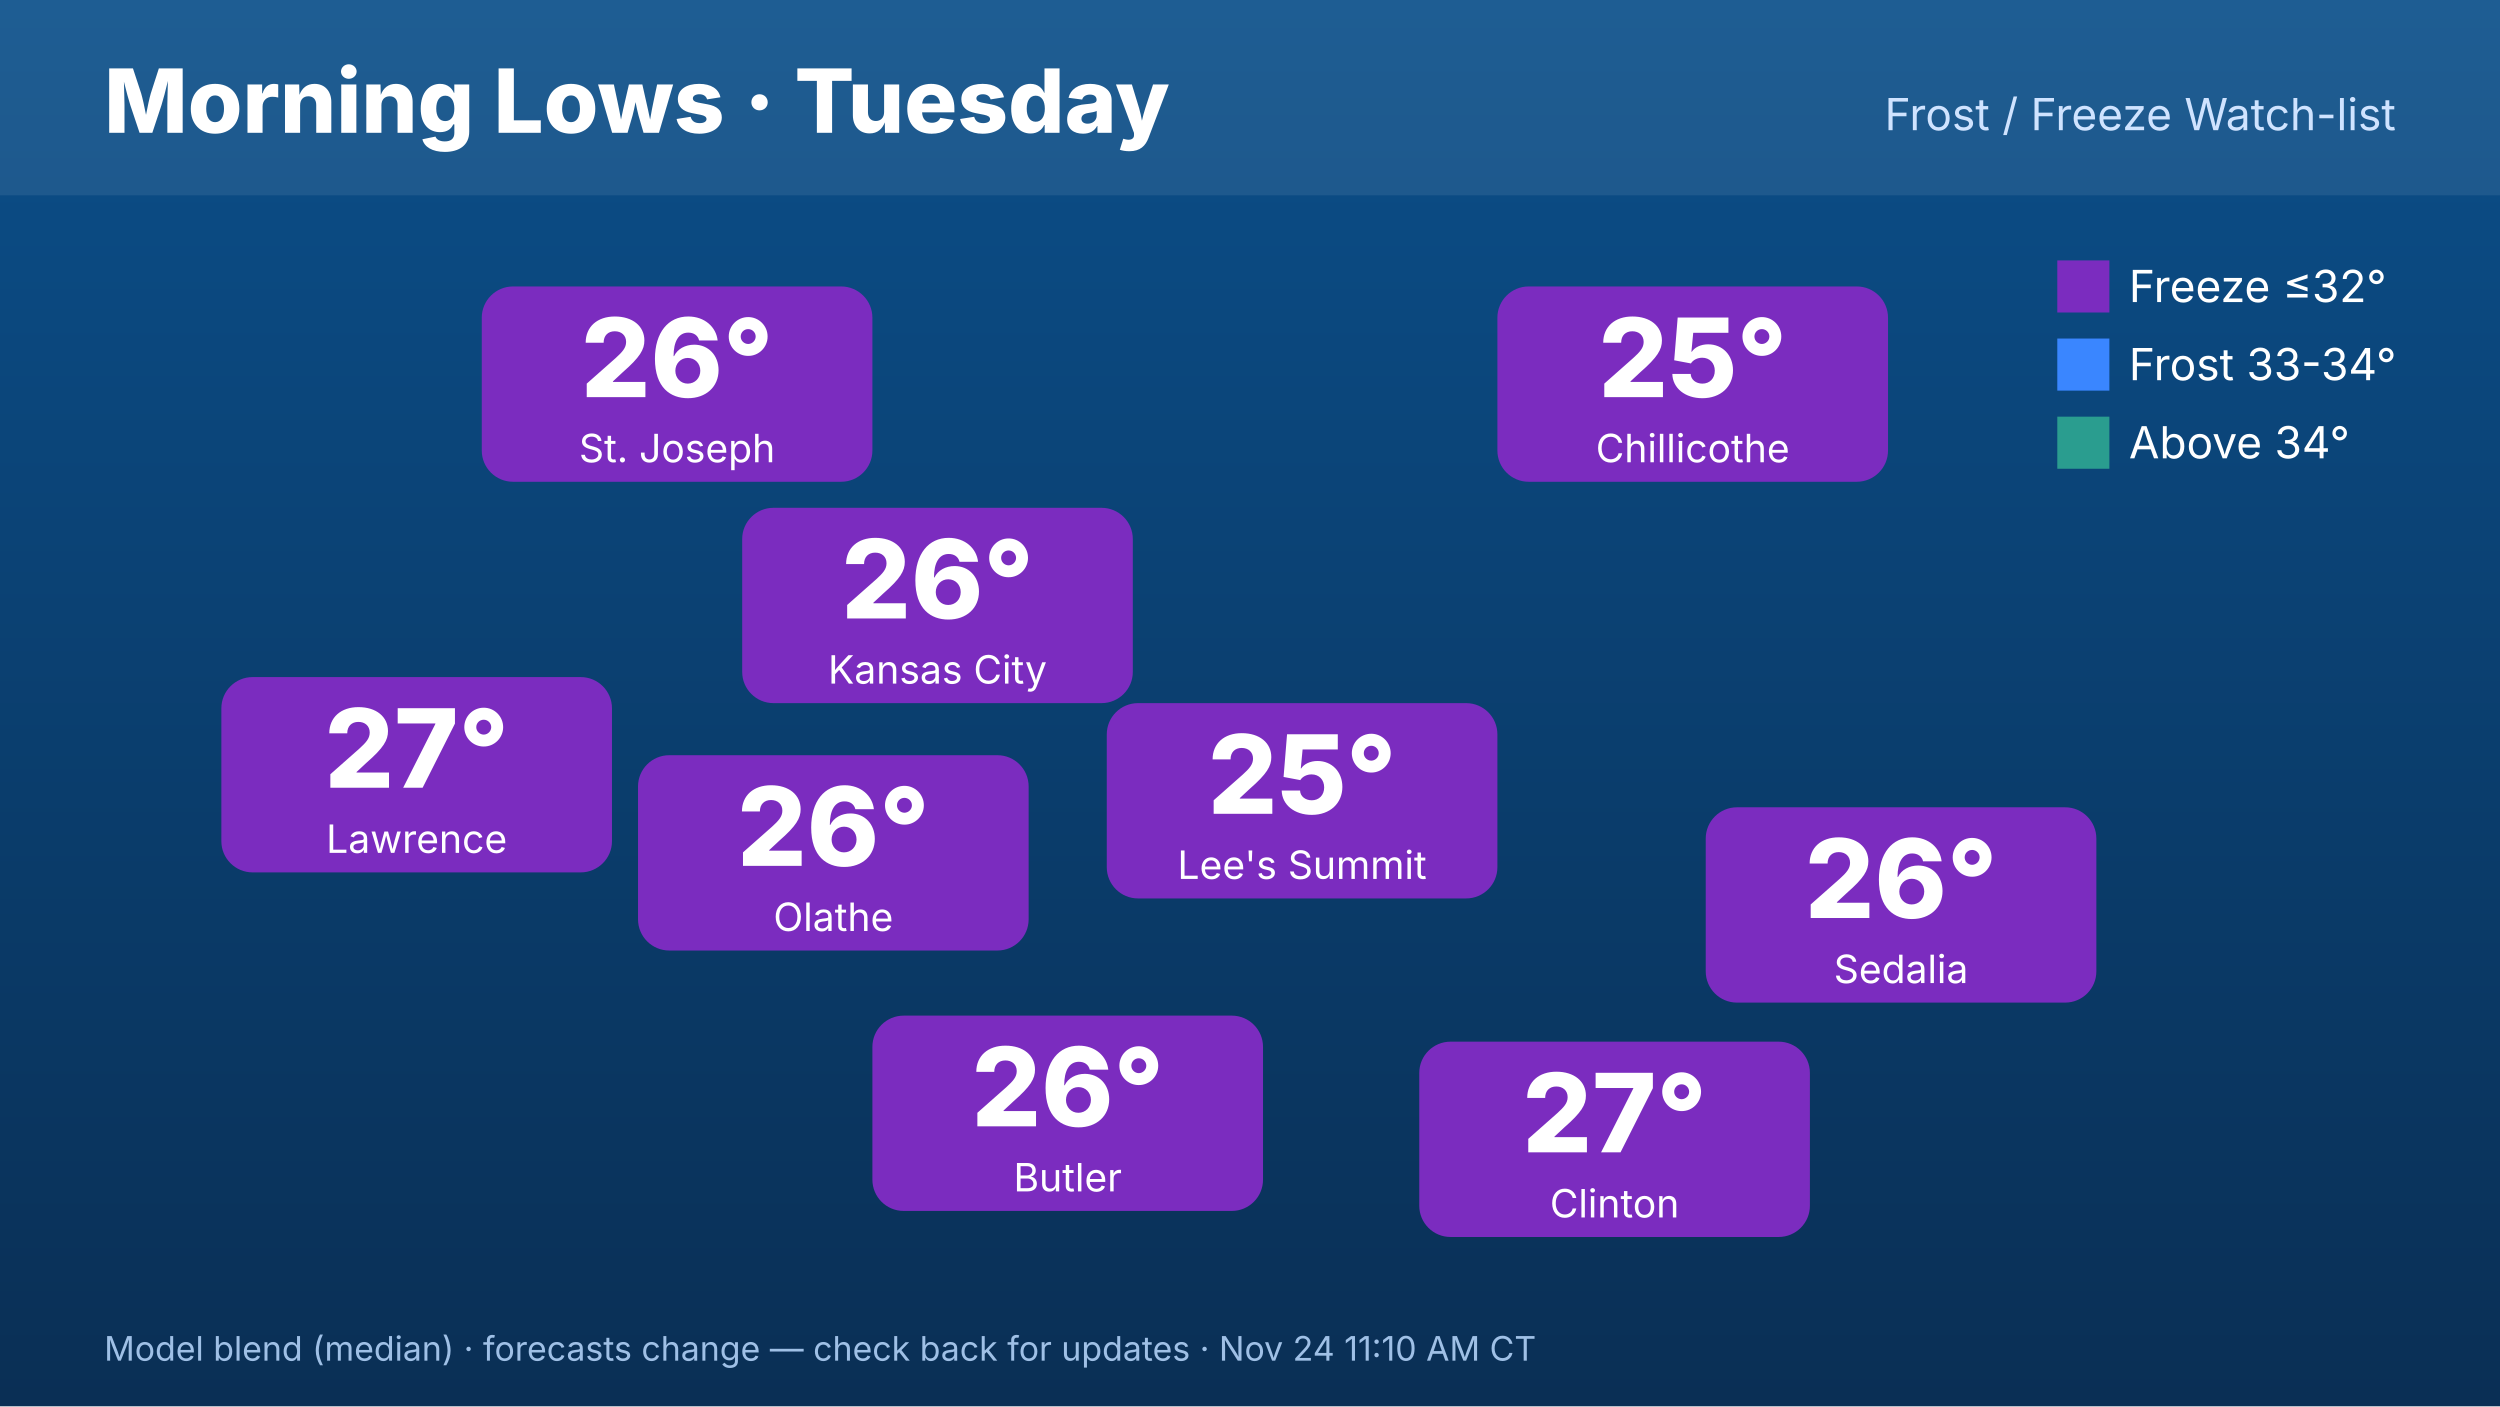
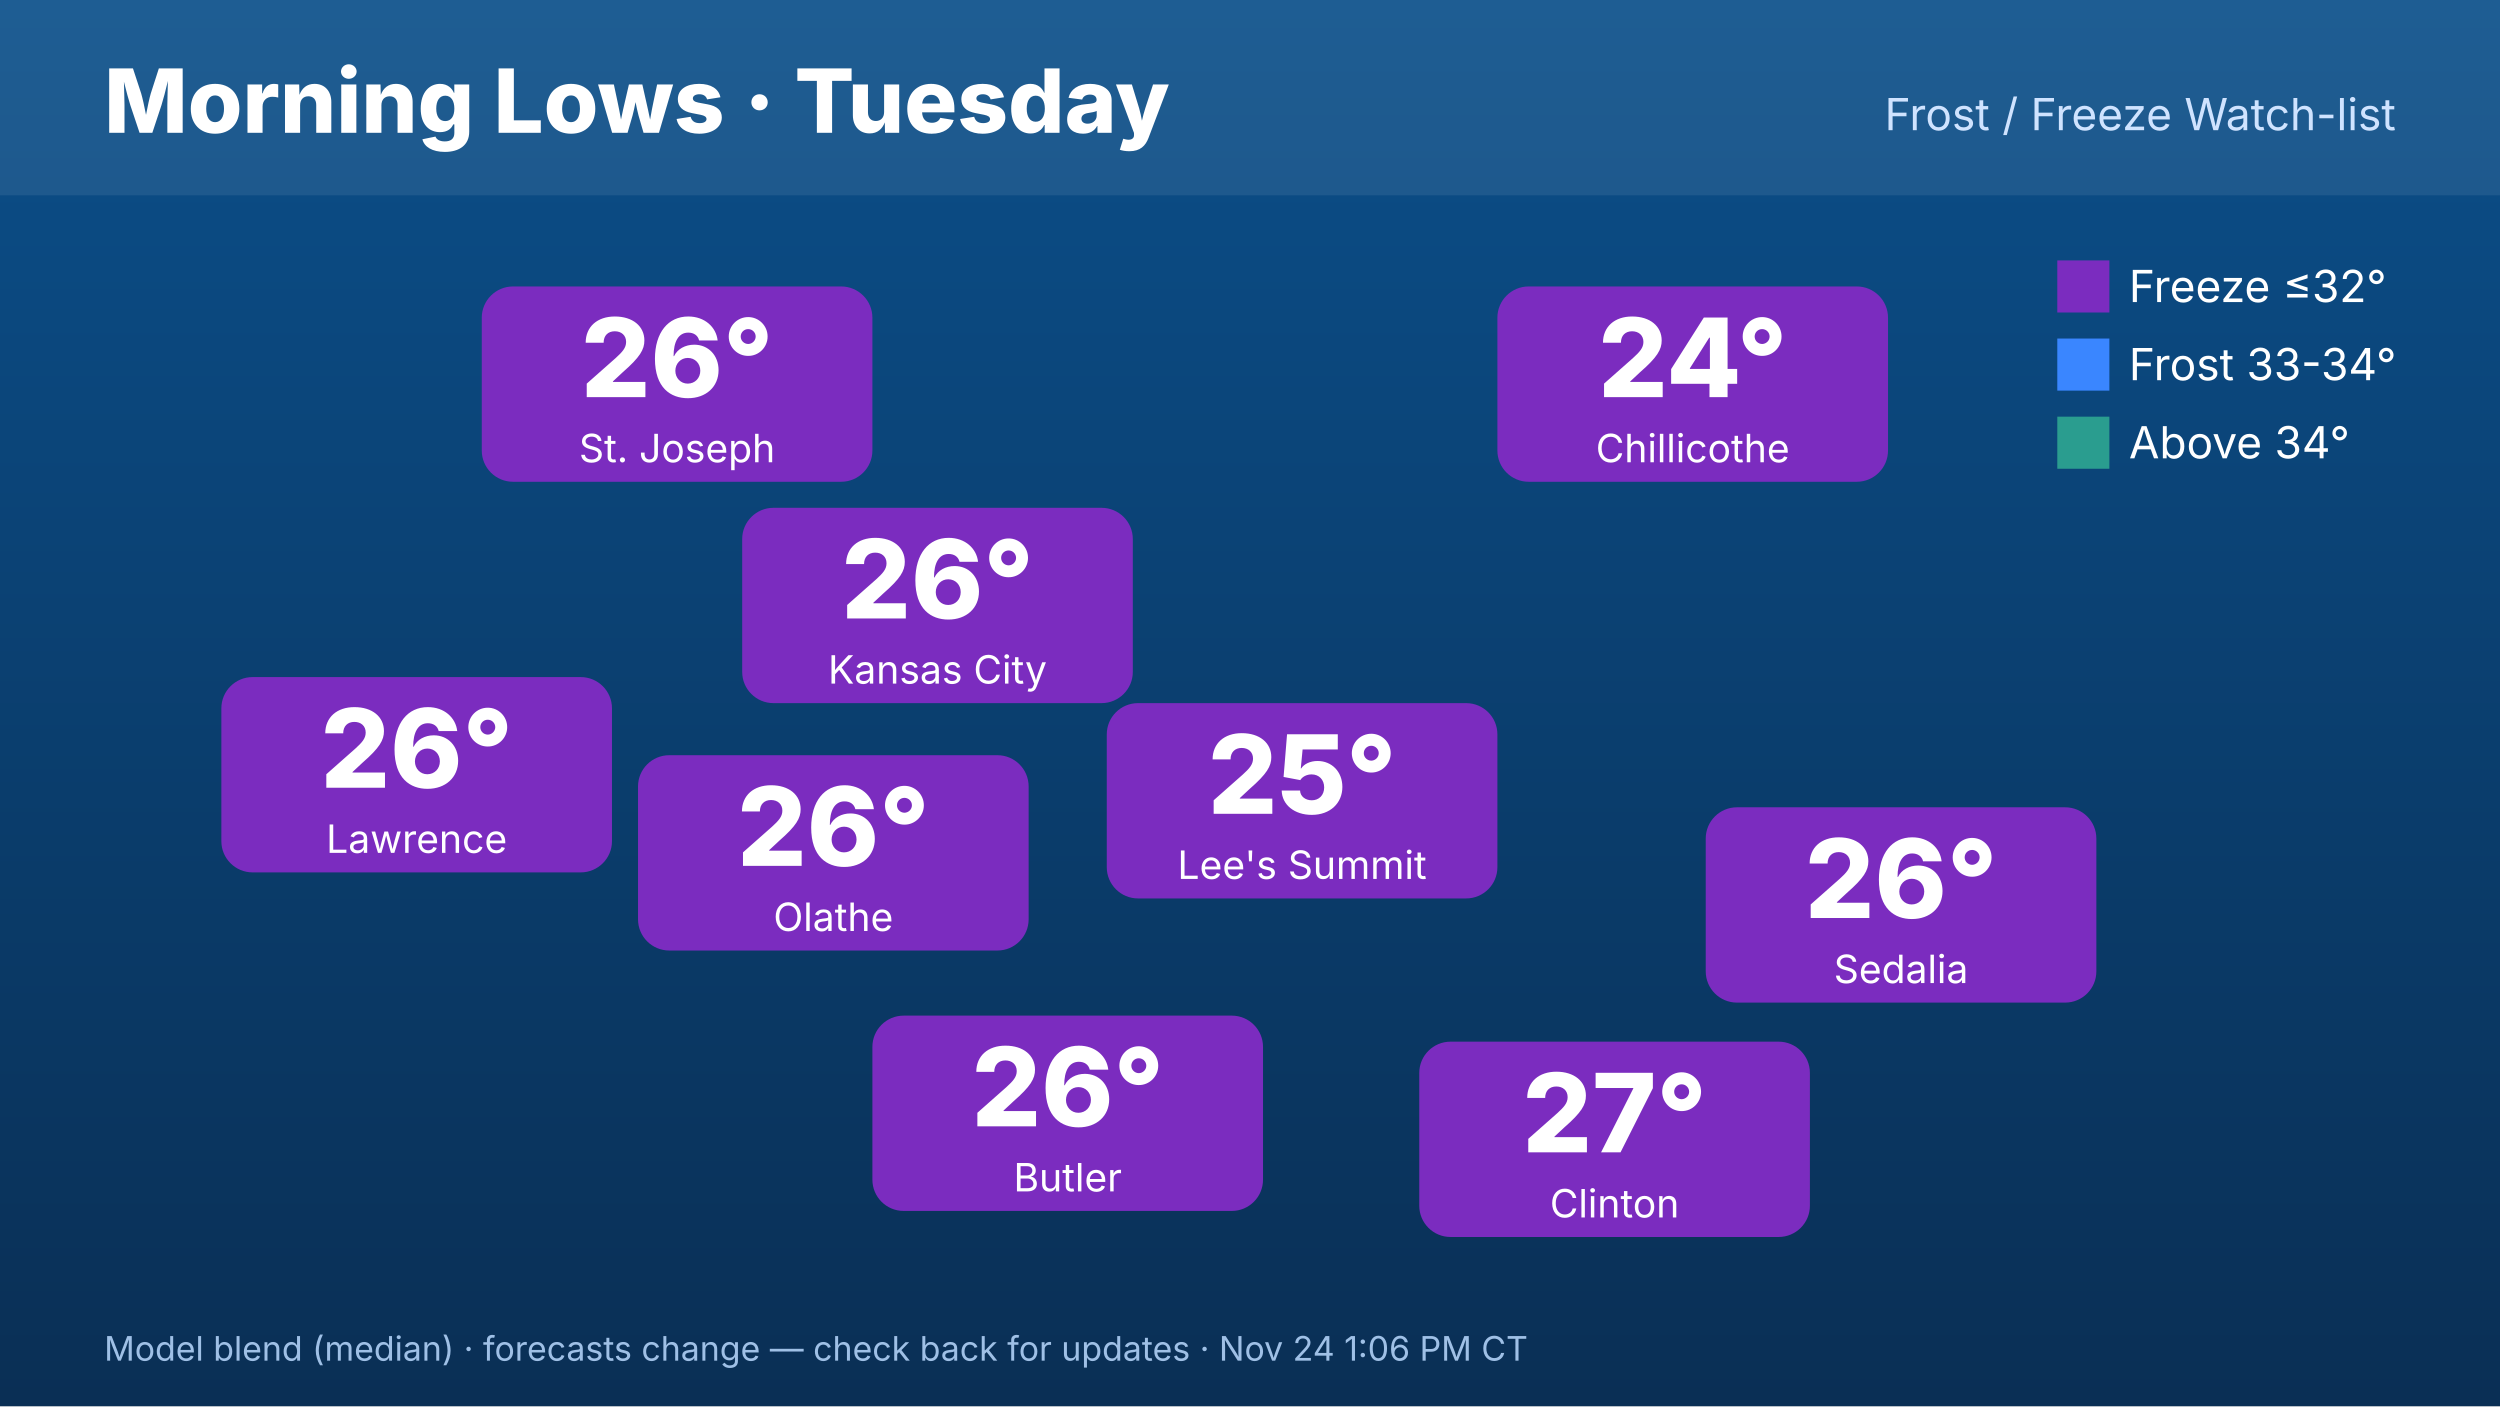
<svg xmlns="http://www.w3.org/2000/svg" width="1920" height="1080" viewBox="0 0 1920 1080" font-family="Inter,Helvetica,Arial,sans-serif">
  <defs>
    <linearGradient id="bg" x1="0" y1="0" x2="0" y2="1">
      <stop offset="0" stop-color="#0b4f8a" />
      <stop offset="1" stop-color="#0a2f55" />
    </linearGradient>
  </defs>
  <rect width="1920" height="1080" fill="url(#bg)" />
  <rect x="0" y="0" width="1920" height="150" fill="#ffffff" opacity=".08" />
  <text x="80" y="102" font-size="68" font-weight="800" fill="#fff">Morning Lows · Tuesday</text>
  <text x="1840" y="100" font-size="34" fill="#cfe3ff" text-anchor="end">Frost / Freeze Watch-list</text>
  <rect x="570" y="390" width="300" height="150" rx="24" fill="#7b2cbf" />
  <text x="720" y="475" font-size="84" font-weight="800" fill="#fff" text-anchor="middle">26°</text>
  <text x="720" y="525" font-size="30" fill="#fff" text-anchor="middle">Kansas City</text>
  <rect x="370" y="220" width="300" height="150" rx="24" fill="#7b2cbf" />
  <text x="520" y="305" font-size="84" font-weight="800" fill="#fff" text-anchor="middle">26°</text>
  <text x="520" y="355" font-size="30" fill="#fff" text-anchor="middle">St. Joseph</text>
  <rect x="170" y="520" width="300" height="150" rx="24" fill="#7b2cbf" />
-   <text x="320" y="605" font-size="84" font-weight="800" fill="#fff" text-anchor="middle">27°</text>
+   <text x="320" y="605" font-size="84" font-weight="800" fill="#fff" text-anchor="middle">26°</text>
  <text x="320" y="655" font-size="30" fill="#fff" text-anchor="middle">Lawrence</text>
  <rect x="1150" y="220" width="300" height="150" rx="24" fill="#7b2cbf" />
-   <text x="1300" y="305" font-size="84" font-weight="800" fill="#fff" text-anchor="middle">25°</text>
+   <text x="1300" y="305" font-size="84" font-weight="800" fill="#fff" text-anchor="middle">24°</text>
  <text x="1300" y="355" font-size="30" fill="#fff" text-anchor="middle">Chillicothe</text>
  <rect x="1310" y="620" width="300" height="150" rx="24" fill="#7b2cbf" />
  <text x="1460" y="705" font-size="84" font-weight="800" fill="#fff" text-anchor="middle">26°</text>
  <text x="1460" y="755" font-size="30" fill="#fff" text-anchor="middle">Sedalia</text>
  <rect x="1090" y="800" width="300" height="150" rx="24" fill="#7b2cbf" />
  <text x="1240" y="885" font-size="84" font-weight="800" fill="#fff" text-anchor="middle">27°</text>
  <text x="1240" y="935" font-size="30" fill="#fff" text-anchor="middle">Clinton</text>
  <rect x="670" y="780" width="300" height="150" rx="24" fill="#7b2cbf" />
  <text x="820" y="865" font-size="84" font-weight="800" fill="#fff" text-anchor="middle">26°</text>
  <text x="820" y="915" font-size="30" fill="#fff" text-anchor="middle">Butler</text>
  <rect x="490" y="580" width="300" height="150" rx="24" fill="#7b2cbf" />
  <text x="640" y="665" font-size="84" font-weight="800" fill="#fff" text-anchor="middle">26°</text>
  <text x="640" y="715" font-size="30" fill="#fff" text-anchor="middle">Olathe</text>
  <rect x="850" y="540" width="300" height="150" rx="24" fill="#7b2cbf" />
  <text x="1000" y="625" font-size="84" font-weight="800" fill="#fff" text-anchor="middle">25°</text>
  <text x="1000" y="675" font-size="30" fill="#fff" text-anchor="middle">Lee's Summit</text>
  <g font-size="34" fill="#fff">
    <rect x="1580" y="200" width="40" height="40" fill="#7b2cbf" />
    <text x="1635" y="232">Freeze ≤32°</text>
    <rect x="1580" y="260" width="40" height="40" fill="#3a86ff" />
    <text x="1635" y="292">Frost 33-34°</text>
    <rect x="1580" y="320" width="40" height="40" fill="#2a9d8f" />
    <text x="1635" y="352">Above 34°</text>
  </g>
-   <text x="80" y="1045" font-size="26" fill="#9fc0e6">Model blend (median) · forecasts change — check back for updates · Nov 24 11:10 AM CT</text>
+   <text x="80" y="1045" font-size="26" fill="#9fc0e6">Model blend (median) · forecasts change — check back for updates · Nov 24 1:06 PM CT</text>
</svg>
